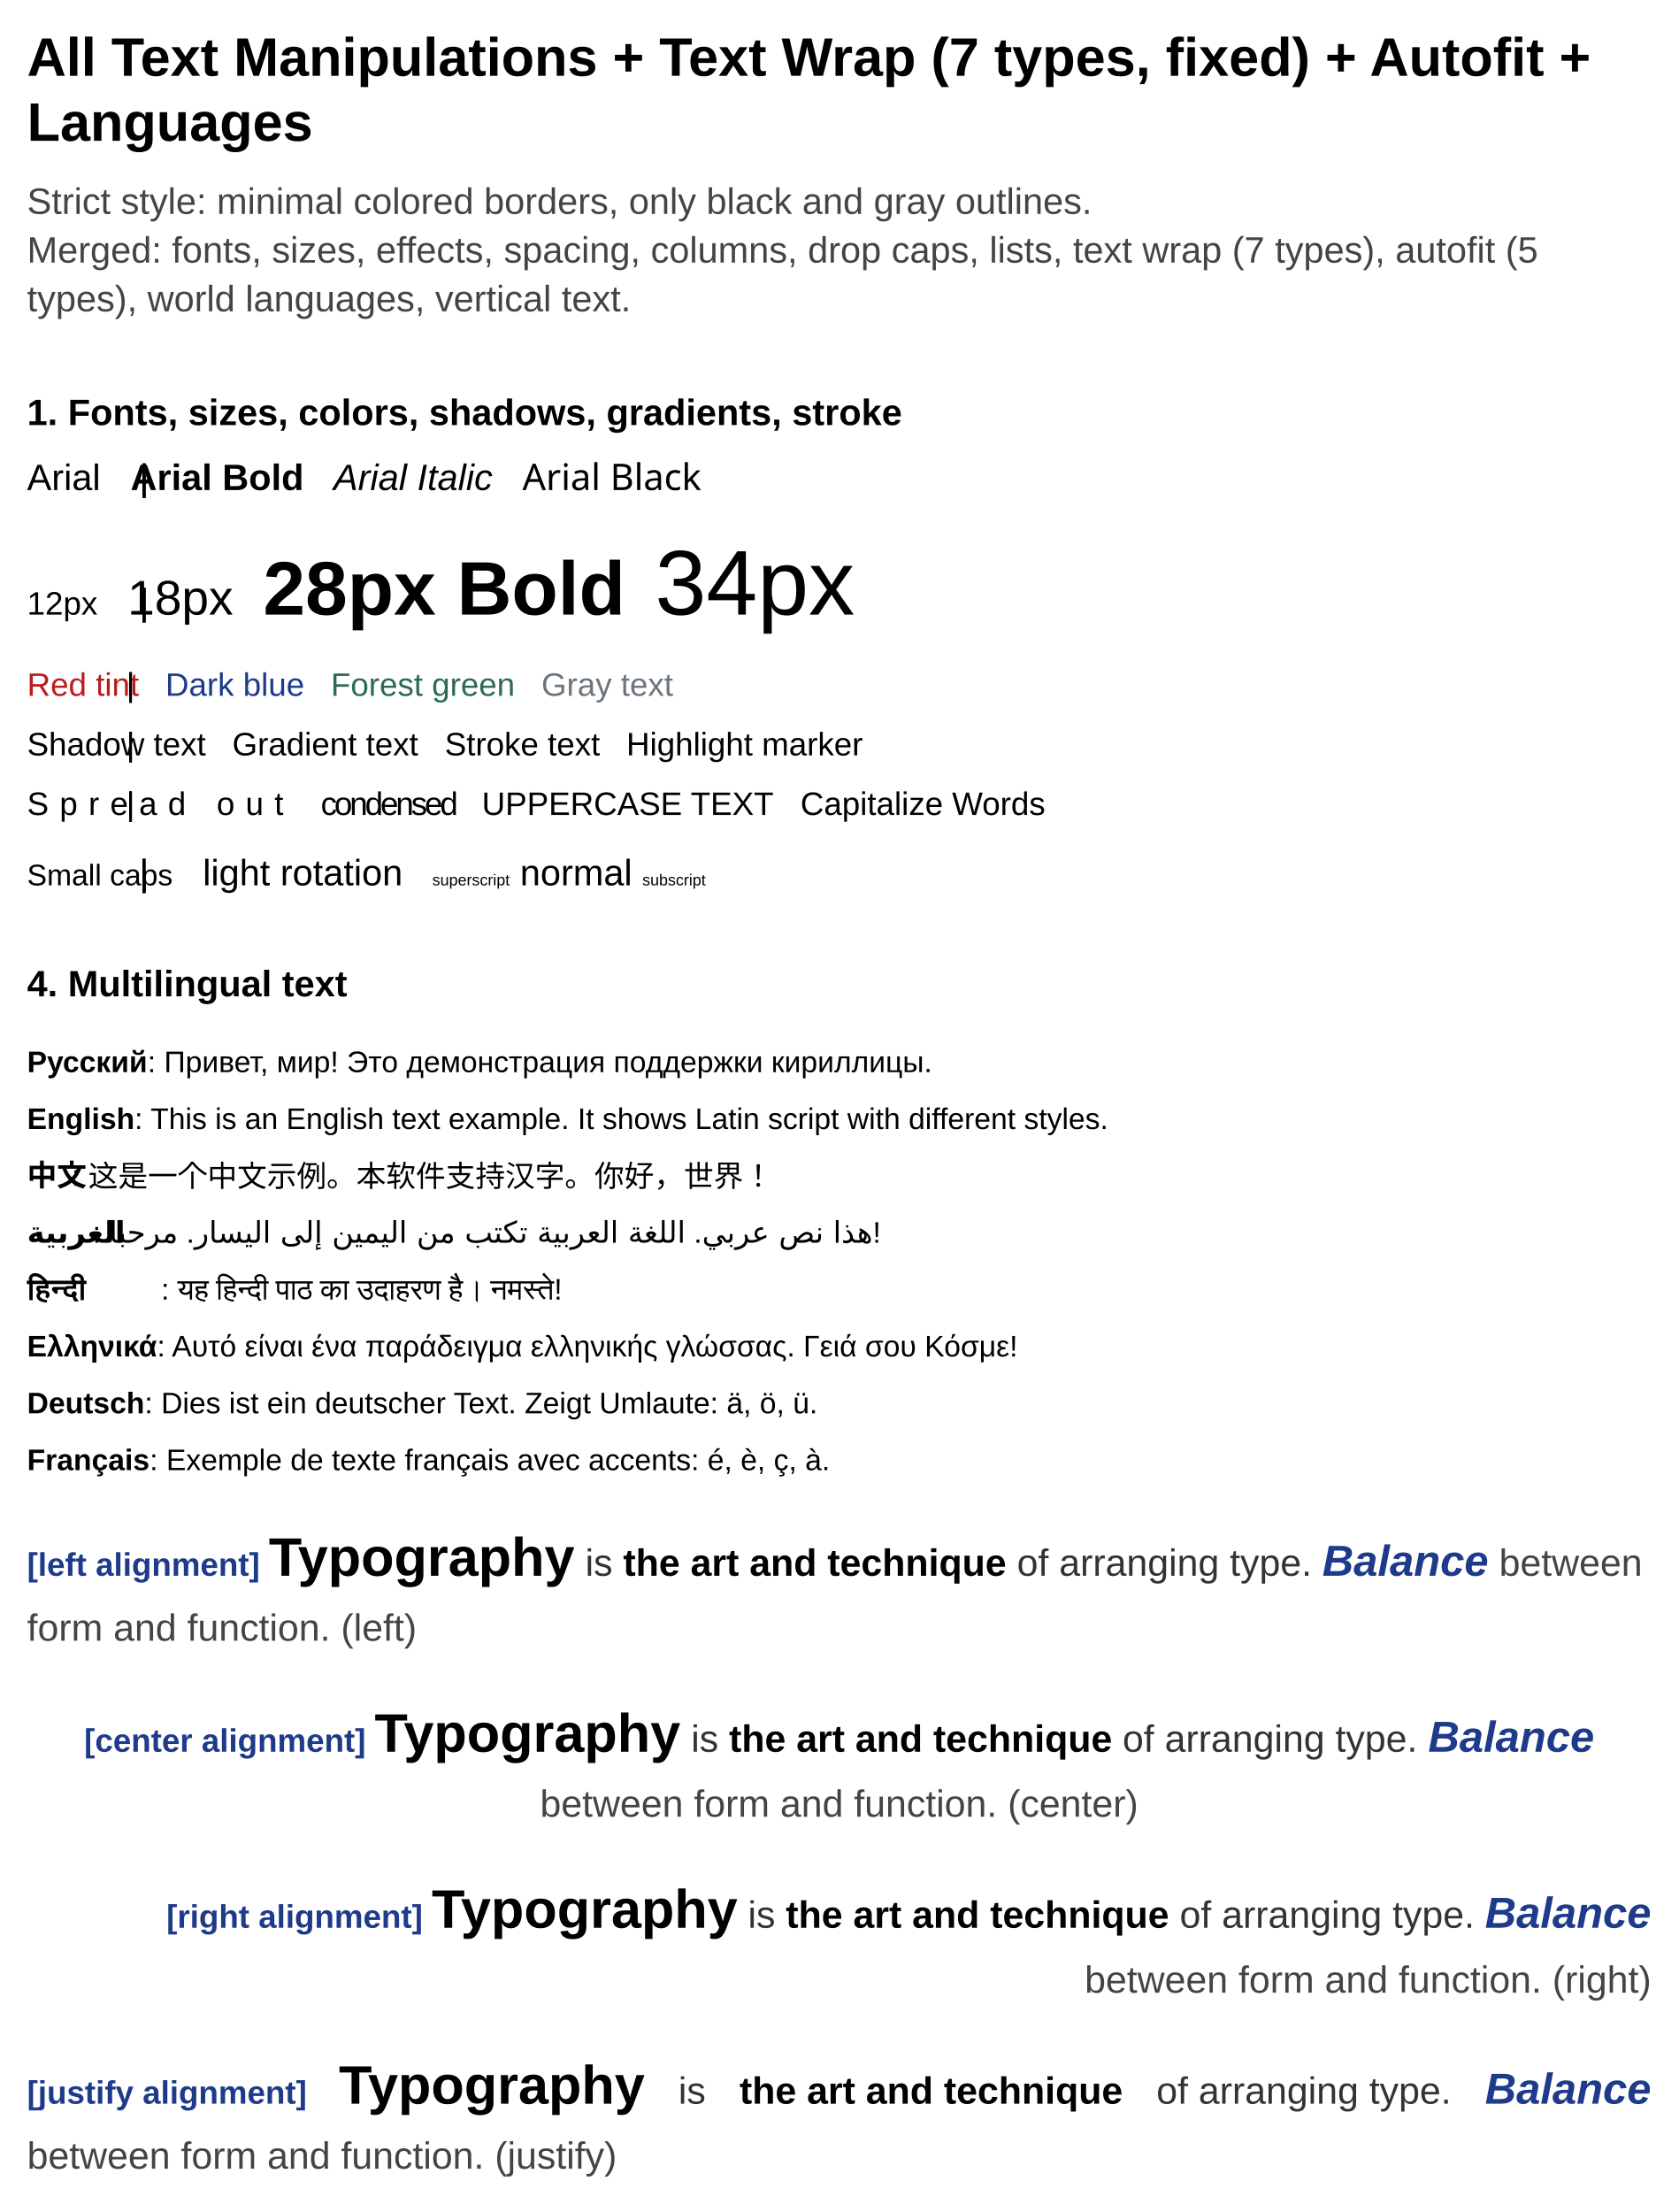
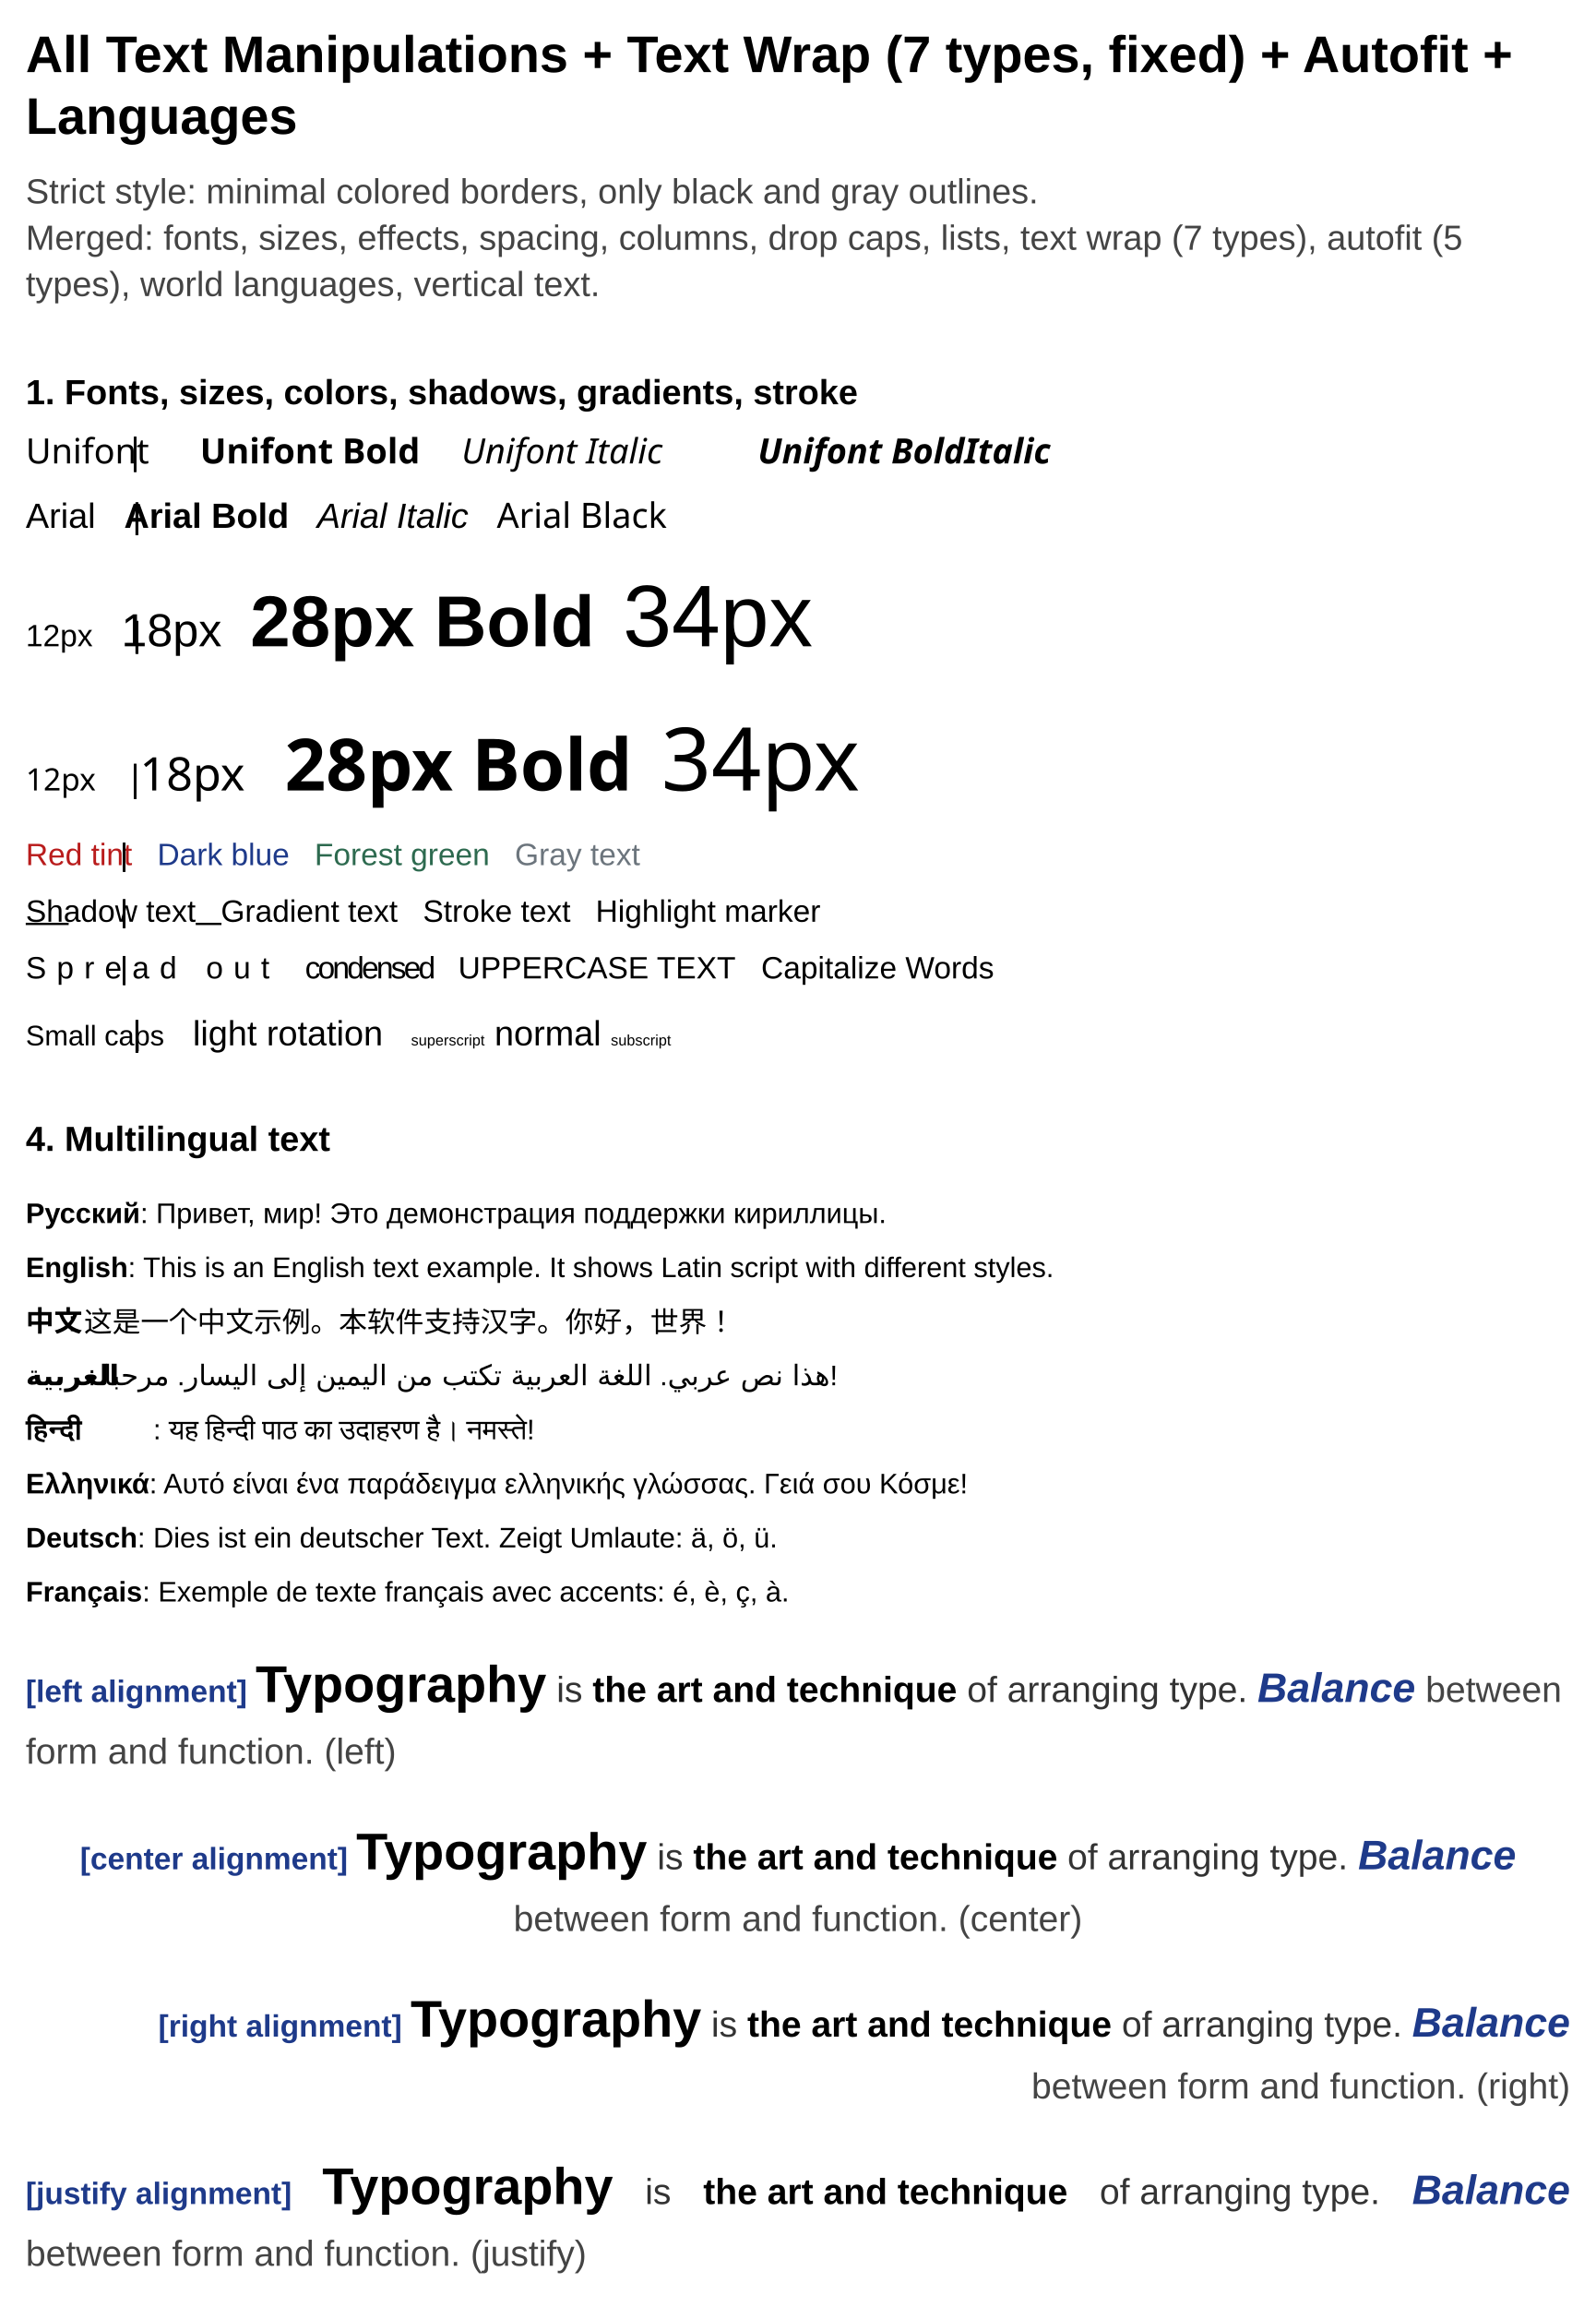
- <svg xmlns="http://www.w3.org/2000/svg" width="620" height="817" viewBox="-10 -10 620 817">
+ <svg xmlns="http://www.w3.org/2000/svg" width="620" height="896" viewBox="-10 -10 620 896">
  <text x="0" y="18" id="title-0" font-family="Arial" font-size="20" fill="#000000" font-weight="700" xml:space="preserve">
    <tspan x="0 9 18.1 27.1 36.2 45.2 54.2 63.3 72.3 81.3 90.4 99.4 108.5 117.5 126.5 135.6 144.6 153.7 162.7 171.7 180.8 189.8 198.8 207.9 216.9 226 235 244 253.1 262.1 271.1 280.2 289.2 298.3 307.3 316.3 325.4 334.4 343.5 352.5 361.5 370.6 379.6 388.6 397.7 406.7 415.8 424.8 433.8 442.9 451.9 461 470 479 488.1 497.1 506.1 515.2 524.2 533.3 542.3 551.3 560.4">All Text Manipulations + Text Wrap (7 types, fixed) + Autofit +</tspan>
    <tspan> </tspan>
  </text>
  <text x="0" y="42" id="title-0" font-family="Arial" font-size="20" fill="#000000" font-weight="700" xml:space="preserve">
    <tspan x="0 11.7 23.5 35.2 46.9 58.7 70.4 82.1 93.8">Languages</tspan>
  </text>
  <text x="0" y="69" id="subtitle-1-0" font-family="Arial" font-size="13.56" fill="#444444" font-weight="400" xml:space="preserve">
    <tspan x="0 5.8 11.6 17.3 23.1 28.9 34.7 40.5 46.2 52 57.8 63.6 69.4 75.1 80.9 86.7 92.5 98.3 104 109.8 115.6 121.4 127.1 132.9 138.7 144.5 150.3 156 161.8 167.6 173.4 179.2 184.9 190.7 196.5 202.3 208.1 213.8 219.6 225.4 231.2 237 242.7 248.5 254.3 260.1 265.9 271.6 277.4 283.2 289 294.8 300.5 306.3 312.1 317.9 323.6 329.4 335.2 341 346.8 352.5 358.3 364.1 369.9 375.7 381.4 387.2">Strict style: minimal colored borders, only black and gray outlines.</tspan>
  </text>
  <text x="0" y="87" id="subtitle-2-0" font-family="Arial" font-size="13.56" fill="#444444" font-weight="400" xml:space="preserve">
    <tspan x="0 5.6 11.3 16.9 22.5 28.2 33.8 39.4 45.1 50.7 56.3 62 67.6 73.2 78.9 84.5 90.1 95.8 101.4 107 112.7 118.3 123.9 129.6 135.2 140.8 146.4 152.1 157.7 163.3 169 174.6 180.2 185.9 191.5 197.1 202.8 208.4 214 219.7 225.3 230.9 236.6 242.2 247.8 253.5 259.1 264.7 270.4 276 281.6 287.3 292.9 298.5 304.2 309.8 315.4 321.1 326.7 332.3 338 343.6 349.2 354.9 360.5 366.1 371.8 377.4 383 388.7 394.3 399.9 405.5 411.2 416.8 422.4 428.1 433.7 439.3 445 450.6 456.2 461.9 467.5 473.1 478.8 484.4 490 495.7 501.3 506.9 512.6 518.2 523.8 529.5 535.1 540.7 546.4">Merged: fonts, sizes, effects, spacing, columns, drop caps, lists, text wrap (7 types), autofit (5</tspan>
    <tspan> </tspan>
  </text>
  <text x="0" y="105" id="subtitle-2-0" font-family="Arial" font-size="13.56" fill="#444444" font-weight="400" xml:space="preserve">
    <tspan x="0 5.7 11.4 17.1 22.9 28.6 34.3 40 45.7 51.4 57.1 62.9 68.6 74.3 80 85.7 91.4 97.1 102.9 108.6 114.3 120 125.7 131.4 137.1 142.9 148.6 154.3 160 165.7 171.4 177.1 182.9 188.6 194.3 200 205.7 211.4 217.1">types), world languages, vertical text.</tspan>
  </text>
  <text x="0" y="147" id="section-1-header-0" font-family="Arial" font-size="13.56" fill="#000000" font-weight="700" xml:space="preserve">
    <tspan x="0 6.3 12.7 19 25.3 31.7 38 44.3 50.7 57 63.3 69.7 76 82.3 88.7 95 101.3 107.6 114 120.3 126.6 133 139.3 145.6 152 158.3 164.6 171 177.3 183.6 190 196.3 202.6 209 215.3 221.6 228 234.3 240.6 247 253.3 259.6 266 272.3 278.6 284.9 291.3 297.6 303.9 310.3 316.6">1. Fonts, sizes, colors, shadows, gradients, stroke</tspan>
  </text>
-   <text x="0" y="171" id="font-families-0" font-family="Arial" font-size="13.56" fill="#000000" font-weight="400" xml:space="preserve">
+   <text x="0" y="170" id="font-families-unifont-0" font-family="Unifont" font-size="13.56" fill="#000000" font-weight="400" xml:space="preserve">
+     <tspan x="0 6.8 13.5 20.3 27.1 33.9 40.6">Unifont</tspan>
+   </text>
+   <text x="0" y="170" id="font-families-unifont-1" font-family="Unifont" font-size="13.56" fill="#000000" font-weight="400" xml:space="preserve">
+     <tspan> </tspan>
+     <tspan>|</tspan>
+   </text>
+   <text x="0" y="170" id="font-families-unifont-2" font-family="Unifont" font-size="13.56" fill="#000000" font-weight="700" xml:space="preserve">
+     <tspan> </tspan>
+     <tspan x="67.7 74.5 81.2 88 94.8 101.6 108.3 115.1 121.9 128.7 135.4 142.2">Unifont Bold</tspan>
+   </text>
+   <text x="0" y="170" id="font-families-unifont-3" font-family="Unifont" font-size="13.56" fill="#000000" font-weight="400" xml:space="preserve">
+     <tspan> </tspan>
+     <tspan>|</tspan>
+   </text>
+   <text x="0" y="170" id="font-families-unifont-4" font-family="Unifont" font-size="13.56" fill="#000000" font-weight="400" font-style="italic" xml:space="preserve">
+     <tspan> </tspan>
+     <tspan x="169.3 176 182.8 189.6 196.4 203.1 209.9 216.7 223.4 230.2 237 243.8 250.5 257.3">Unifont Italic</tspan>
+   </text>
+   <text x="0" y="170" id="font-families-unifont-5" font-family="Unifont" font-size="13.56" fill="#000000" font-weight="400" xml:space="preserve">
+     <tspan> </tspan>
+     <tspan>|</tspan>
+   </text>
+   <text x="0" y="170" id="font-families-unifont-6" font-family="Unifont" font-size="13.56" fill="#000000" font-weight="700" font-style="italic" xml:space="preserve">
+     <tspan> </tspan>
+     <tspan x="284.4 291.1 297.9 304.7 311.5 318.2 325 331.8 338.6 345.3 352.1 358.9 365.6 372.4 379.2 386 392.7 399.5">Unifont BoldItalic</tspan>
+   </text>
+   <text x="0" y="195" id="font-families-0" font-family="Arial" font-size="13.56" fill="#000000" font-weight="400" xml:space="preserve">
    <tspan x="0 5.4 10.8 16.3 21.7">Arial</tspan>
  </text>
-   <text x="0" y="171" id="font-families-1" font-family="Arial" font-size="13.56" fill="#000000" font-weight="400" xml:space="preserve">
-     <tspan> </tspan>
-     <tspan>|</tspan>
-   </text>
-   <text x="0" y="171" id="font-families-2" font-family="Arial" font-size="13.56" fill="#000000" font-weight="700" xml:space="preserve">
+   <text x="0" y="195" id="font-families-1" font-family="Arial" font-size="13.56" fill="#000000" font-weight="400" xml:space="preserve">
+     <tspan> </tspan>
+     <tspan>|</tspan>
+   </text>
+   <text x="0" y="195" id="font-families-2" font-family="Arial" font-size="13.56" fill="#000000" font-weight="700" xml:space="preserve">
    <tspan> </tspan>
    <tspan x="38.2 44.6 51 57.4 63.8 70.2 76.5 82.9 89.3 95.7">Arial Bold</tspan>
  </text>
-   <text x="0" y="171" id="font-families-3" font-family="Arial" font-size="13.56" fill="#000000" font-weight="400" xml:space="preserve">
-     <tspan> </tspan>
-     <tspan>|</tspan>
-   </text>
-   <text x="0" y="171" id="font-families-4" font-family="Arial" font-size="13.56" fill="#000000" font-weight="400" font-style="italic" xml:space="preserve">
+   <text x="0" y="195" id="font-families-3" font-family="Arial" font-size="13.56" fill="#000000" font-weight="400" xml:space="preserve">
+     <tspan> </tspan>
+     <tspan>|</tspan>
+   </text>
+   <text x="0" y="195" id="font-families-4" font-family="Arial" font-size="13.56" fill="#000000" font-weight="400" font-style="italic" xml:space="preserve">
    <tspan> </tspan>
    <tspan x="113.2 118.1 123 127.9 132.8 137.7 142.6 147.4 152.3 157.2 162.1 167">Arial Italic</tspan>
  </text>
-   <text x="0" y="171" id="font-families-5" font-family="Arial" font-size="13.56" fill="#000000" font-weight="400" xml:space="preserve">
-     <tspan> </tspan>
-     <tspan>|</tspan>
-   </text>
-   <text x="0" y="171" id="font-families-6" font-family="Arial Black" font-size="13.56" fill="#000000" font-weight="400" xml:space="preserve">
+   <text x="0" y="195" id="font-families-5" font-family="Arial" font-size="13.56" fill="#000000" font-weight="400" xml:space="preserve">
+     <tspan> </tspan>
+     <tspan>|</tspan>
+   </text>
+   <text x="0" y="195" id="font-families-6" font-family="Arial Black" font-size="13.56" fill="#000000" font-weight="400" xml:space="preserve">
    <tspan> </tspan>
    <tspan x="183 190.3 197.7 205.1 212.4 219.8 227.2 234.5 241.9 249.3 256.7">Arial Black</tspan>
  </text>
-   <text x="0" y="217" id="font-sizes-0" font-family="Arial" font-size="12" fill="#000" font-weight="400" xml:space="preserve">
+   <text x="0" y="241" id="font-sizes-0" font-family="Arial" font-size="12" fill="#000" font-weight="400" xml:space="preserve">
    <tspan x="0 6.5 13 19.5">12px</tspan>
  </text>
-   <text x="0" y="217" id="font-sizes-1" font-family="Arial" font-size="13.56" fill="#000" font-weight="400" xml:space="preserve">
-     <tspan> </tspan>
-     <tspan>|</tspan>
-   </text>
-   <text x="0" y="217" id="font-sizes-2" font-family="Arial" font-size="18" fill="#000" font-weight="400" xml:space="preserve">
+   <text x="0" y="241" id="font-sizes-1" font-family="Arial" font-size="13.56" fill="#000" font-weight="400" xml:space="preserve">
+     <tspan> </tspan>
+     <tspan>|</tspan>
+   </text>
+   <text x="0" y="241" id="font-sizes-2" font-family="Arial" font-size="18" fill="#000" font-weight="400" xml:space="preserve">
    <tspan> </tspan>
    <tspan x="37.1 46.8 56.6 66.4">18px</tspan>
  </text>
-   <text x="0" y="217" id="font-sizes-3" font-family="Arial" font-size="13.56" fill="#000" font-weight="400" xml:space="preserve">
-     <tspan> </tspan>
-     <tspan>|</tspan>
-   </text>
-   <text x="0" y="217" id="font-sizes-4" font-family="Arial" font-size="28" fill="#000" font-weight="700" xml:space="preserve">
+   <text x="0" y="241" id="font-sizes-3" font-family="Arial" font-size="13.56" fill="#000" font-weight="400" xml:space="preserve">
+     <tspan> </tspan>
+     <tspan>|</tspan>
+   </text>
+   <text x="0" y="241" id="font-sizes-4" font-family="Arial" font-size="28" fill="#000" font-weight="700" xml:space="preserve">
    <tspan> </tspan>
    <tspan x="87.2 102 116.9 131.8 146.6 161.5 176.4 191.2 206.1">28px Bold</tspan>
  </text>
-   <text x="0" y="217" id="font-sizes-5" font-family="Arial" font-size="13.56" fill="#000" font-weight="400" xml:space="preserve">
-     <tspan> </tspan>
-     <tspan>|</tspan>
-   </text>
-   <text x="0" y="217" id="font-sizes-6" font-family="Arial" font-size="34" fill="#000" font-weight="400" xml:space="preserve">
+   <text x="0" y="241" id="font-sizes-5" font-family="Arial" font-size="13.56" fill="#000" font-weight="400" xml:space="preserve">
+     <tspan> </tspan>
+     <tspan>|</tspan>
+   </text>
+   <text x="0" y="241" id="font-sizes-6" font-family="Arial" font-size="34" fill="#000" font-weight="400" xml:space="preserve">
    <tspan> </tspan>
    <tspan x="232 250.5 268.9 287.3">34px</tspan>
  </text>
-   <text x="0" y="247" id="colors-0" font-family="Arial" font-size="12" fill="#b91c1c" font-weight="400" xml:space="preserve">
+   <text x="0" y="297" id="font-sizes-unifont-0" font-family="Unifont" font-size="12" fill="#000" font-weight="400" xml:space="preserve">
+     <tspan x="0 6 12 18">12px</tspan>
+   </text>
+   <text x="0" y="297" id="font-sizes-unifont-1" font-family="Unifont" font-size="13.56" fill="#000" font-weight="400" xml:space="preserve">
+     <tspan> </tspan>
+     <tspan>|</tspan>
+   </text>
+   <text x="0" y="297" id="font-sizes-unifont-2" font-family="Unifont" font-size="18" fill="#000" font-weight="400" xml:space="preserve">
+     <tspan> </tspan>
+     <tspan x="44.3 53.3 62.3 71.3">18px</tspan>
+   </text>
+   <text x="0" y="297" id="font-sizes-unifont-3" font-family="Unifont" font-size="13.56" fill="#000" font-weight="400" xml:space="preserve">
+     <tspan> </tspan>
+     <tspan>|</tspan>
+   </text>
+   <text x="0" y="297" id="font-sizes-unifont-4" font-family="Unifont" font-size="28" fill="#000" font-weight="700" xml:space="preserve">
+     <tspan> </tspan>
+     <tspan x="100.6 114.6 128.6 142.6 156.6 170.6 184.6 198.6 212.6">28px Bold</tspan>
+   </text>
+   <text x="0" y="297" id="font-sizes-unifont-5" font-family="Unifont" font-size="13.56" fill="#000" font-weight="400" xml:space="preserve">
+     <tspan> </tspan>
+     <tspan>|</tspan>
+   </text>
+   <text x="0" y="297" id="font-sizes-unifont-6" font-family="Unifont" font-size="34" fill="#000" font-weight="400" xml:space="preserve">
+     <tspan> </tspan>
+     <tspan x="246.9 263.9 280.9 297.9">34px</tspan>
+   </text>
+   <text x="0" y="326" id="colors-0" font-family="Arial" font-size="12" fill="#b91c1c" font-weight="400" xml:space="preserve">
    <tspan x="0 5.2 10.3 15.5 20.7 25.8 31 36.2">Red tint</tspan>
  </text>
-   <text x="0" y="247" id="colors-1" font-family="Arial" font-size="12" fill="#000000" font-weight="400" xml:space="preserve">
-     <tspan> </tspan>
-     <tspan>|</tspan>
-   </text>
-   <text x="0" y="247" id="colors-2" font-family="Arial" font-size="12" fill="#1e3a8a" font-weight="400" xml:space="preserve">
+   <text x="0" y="326" id="colors-1" font-family="Arial" font-size="12" fill="#000000" font-weight="400" xml:space="preserve">
+     <tspan> </tspan>
+     <tspan>|</tspan>
+   </text>
+   <text x="0" y="326" id="colors-2" font-family="Arial" font-size="12" fill="#1e3a8a" font-weight="400" xml:space="preserve">
    <tspan> </tspan>
    <tspan x="51.1 56.8 62.5 68.2 73.9 79.6 85.4 91.1 96.8">Dark blue</tspan>
  </text>
-   <text x="0" y="247" id="colors-3" font-family="Arial" font-size="12" fill="#000000" font-weight="400" xml:space="preserve">
-     <tspan> </tspan>
-     <tspan>|</tspan>
-   </text>
-   <text x="0" y="247" id="colors-4" font-family="Arial" font-size="12" fill="#2d6a4f" font-weight="400" xml:space="preserve">
+   <text x="0" y="326" id="colors-3" font-family="Arial" font-size="12" fill="#000000" font-weight="400" xml:space="preserve">
+     <tspan> </tspan>
+     <tspan>|</tspan>
+   </text>
+   <text x="0" y="326" id="colors-4" font-family="Arial" font-size="12" fill="#2d6a4f" font-weight="400" xml:space="preserve">
    <tspan> </tspan>
    <tspan x="112.2 117.9 123.6 129.2 134.9 140.6 146.2 151.9 157.6 163.3 168.9 174.6">Forest green</tspan>
  </text>
-   <text x="0" y="247" id="colors-5" font-family="Arial" font-size="12" fill="#000000" font-weight="400" xml:space="preserve">
-     <tspan> </tspan>
-     <tspan>|</tspan>
-   </text>
-   <text x="0" y="247" id="colors-6" font-family="Arial" font-size="12" fill="#6c757d" font-weight="400" xml:space="preserve">
+   <text x="0" y="326" id="colors-5" font-family="Arial" font-size="12" fill="#000000" font-weight="400" xml:space="preserve">
+     <tspan> </tspan>
+     <tspan>|</tspan>
+   </text>
+   <text x="0" y="326" id="colors-6" font-family="Arial" font-size="12" fill="#6c757d" font-weight="400" xml:space="preserve">
    <tspan> </tspan>
    <tspan x="190 195.4 200.8 206.2 211.7 217.1 222.5 227.9 233.3">Gray text</tspan>
  </text>
-   <text x="0" y="269" id="effects-0" font-family="Arial" font-size="12" fill="#000" font-weight="400" xml:space="preserve">
+   <text x="0" y="348" id="effects-0" font-family="Arial" font-size="12" fill="#000" font-weight="400" text-decoration="underline" xml:space="preserve">
    <tspan x="0 6 12 18 24 30 36 42 48 54 60">Shadow text</tspan>
  </text>
-   <text x="0" y="269" id="effects-1" font-family="Arial" font-size="12" fill="#000" font-weight="400" xml:space="preserve">
-     <tspan> </tspan>
-     <tspan>|</tspan>
-   </text>
-   <text x="0" y="269" id="effects-2" font-family="Arial" font-size="12" fill="#000" font-weight="400" xml:space="preserve">
+   <text x="0" y="348" id="effects-1" font-family="Arial" font-size="12" fill="#000" font-weight="400" xml:space="preserve">
+     <tspan> </tspan>
+     <tspan>|</tspan>
+   </text>
+   <text x="0" y="348" id="effects-2" font-family="Arial" font-size="12" fill="#000" font-weight="400" xml:space="preserve">
    <tspan> </tspan>
    <tspan x="75.8 81.1 86.4 91.7 96.9 102.2 107.5 112.8 118.1 123.4 128.6 133.9 139.2">Gradient text</tspan>
  </text>
-   <text x="0" y="269" id="effects-3" font-family="Arial" font-size="12" fill="#000" font-weight="400" xml:space="preserve">
-     <tspan> </tspan>
-     <tspan>|</tspan>
-   </text>
-   <text x="0" y="269" id="effects-4" font-family="Arial" font-size="12" fill="#000" font-weight="400" xml:space="preserve">
+   <text x="0" y="348" id="effects-3" font-family="Arial" font-size="12" fill="#000" font-weight="400" xml:space="preserve">
+     <tspan> </tspan>
+     <tspan>|</tspan>
+   </text>
+   <text x="0" y="348" id="effects-4" font-family="Arial" font-size="12" fill="#000" font-weight="400" text-decoration="line-through" xml:space="preserve">
    <tspan> </tspan>
    <tspan x="154.3 159.5 164.7 169.9 175.1 180.3 185.5 190.8 196 201.2 206.4">Stroke text</tspan>
  </text>
-   <text x="0" y="269" id="effects-5" font-family="Arial" font-size="12" fill="#000" font-weight="400" xml:space="preserve">
-     <tspan> </tspan>
-     <tspan>|</tspan>
-   </text>
-   <text x="0" y="269" id="effects-6" font-family="Arial" font-size="12" fill="#000" font-weight="400" xml:space="preserve">
+   <text x="0" y="348" id="effects-5" font-family="Arial" font-size="12" fill="#000" font-weight="400" xml:space="preserve">
+     <tspan> </tspan>
+     <tspan>|</tspan>
+   </text>
+   <text x="0" y="348" id="effects-6" font-family="Arial" font-size="12" fill="#000" font-weight="400" xml:space="preserve">
    <tspan> </tspan>
    <tspan x="221.4 226.8 232.3 237.7 243.2 248.7 254.1 259.6 265 270.5 276 281.4 286.9 292.3 297.8 303.3">Highlight marker</tspan>
  </text>
-   <text x="0" y="291" id="letter-spacing-0" font-family="Arial" font-size="12" fill="#000" font-weight="400" letter-spacing="4" xml:space="preserve">
+   <text x="0" y="370" id="letter-spacing-0" font-family="Arial" font-size="12" fill="#000" font-weight="400" letter-spacing="4" xml:space="preserve">
    <tspan x="0 9.9 19.7 29.6 39.5 49.4 59.2 69.1 79 88.8">Spread out</tspan>
  </text>
-   <text x="0" y="291" id="letter-spacing-1" font-family="Arial" font-size="12" fill="#000" font-weight="400" xml:space="preserve">
-     <tspan> </tspan>
-     <tspan>|</tspan>
-   </text>
-   <text x="0" y="291" id="letter-spacing-2" font-family="Arial" font-size="12" fill="#000" font-weight="400" letter-spacing="-1" xml:space="preserve">
+   <text x="0" y="370" id="letter-spacing-1" font-family="Arial" font-size="12" fill="#000" font-weight="400" xml:space="preserve">
+     <tspan> </tspan>
+     <tspan>|</tspan>
+   </text>
+   <text x="0" y="370" id="letter-spacing-2" font-family="Arial" font-size="12" fill="#000" font-weight="400" letter-spacing="-1" xml:space="preserve">
    <tspan> </tspan>
    <tspan x="108.5 114 119.5 125 130.6 136.1 141.6 147.1 152.7">condensed</tspan>
  </text>
-   <text x="0" y="291" id="letter-spacing-3" font-family="Arial" font-size="12" fill="#000" font-weight="400" xml:space="preserve">
-     <tspan> </tspan>
-     <tspan>|</tspan>
-   </text>
-   <text x="0" y="291" id="letter-spacing-4" font-family="Arial" font-size="12" fill="#000" font-weight="400" xml:space="preserve">
+   <text x="0" y="370" id="letter-spacing-3" font-family="Arial" font-size="12" fill="#000" font-weight="400" xml:space="preserve">
+     <tspan> </tspan>
+     <tspan>|</tspan>
+   </text>
+   <text x="0" y="370" id="letter-spacing-4" font-family="Arial" font-size="12" fill="#000" font-weight="400" xml:space="preserve">
    <tspan> </tspan>
    <tspan x="168 175.7 183.4 191.1 198.8 206.5 214.2 222 229.7 237.4 245.1 252.8 260.5 268.3">UPPERCASE TEXT</tspan>
  </text>
-   <text x="0" y="291" id="letter-spacing-5" font-family="Arial" font-size="12" fill="#000" font-weight="400" xml:space="preserve">
-     <tspan> </tspan>
-     <tspan>|</tspan>
-   </text>
-   <text x="0" y="291" id="letter-spacing-6" font-family="Arial" font-size="12" fill="#000" font-weight="400" xml:space="preserve">
+   <text x="0" y="370" id="letter-spacing-5" font-family="Arial" font-size="12" fill="#000" font-weight="400" xml:space="preserve">
+     <tspan> </tspan>
+     <tspan>|</tspan>
+   </text>
+   <text x="0" y="370" id="letter-spacing-6" font-family="Arial" font-size="12" fill="#000" font-weight="400" xml:space="preserve">
    <tspan> </tspan>
    <tspan x="285.7 291.4 297 302.7 308.3 314 319.7 325.3 331 336.6 342.3 347.9 353.6 359.2 364.9 370.5">Capitalize Words</tspan>
  </text>
-   <text x="0" y="317" id="scripts-0" font-family="Arial" font-size="11" fill="#000" font-weight="400" xml:space="preserve">
+   <text x="0" y="396" id="scripts-0" font-family="Arial" font-size="11" fill="#000" font-weight="400" xml:space="preserve">
    <tspan x="0 5.4 10.8 16.1 21.5 26.9 32.3 37.7 43 48.4">Small caps</tspan>
  </text>
-   <text x="0" y="317" id="scripts-1" font-family="Arial" font-size="13.56" fill="#000" font-weight="400" xml:space="preserve">
-     <tspan> </tspan>
-     <tspan>|</tspan>
-   </text>
-   <text x="0" y="317" id="scripts-2" font-family="Arial" font-size="13.56" fill="#000" font-weight="400" xml:space="preserve">
+   <text x="0" y="396" id="scripts-1" font-family="Arial" font-size="13.56" fill="#000" font-weight="400" xml:space="preserve">
+     <tspan> </tspan>
+     <tspan>|</tspan>
+   </text>
+   <text x="0" y="396" id="scripts-2" font-family="Arial" font-size="13.56" fill="#000" font-weight="400" xml:space="preserve">
    <tspan> </tspan>
    <tspan x="64.9 70.1 75.4 80.7 86 91.2 96.5 101.8 107 112.3 117.6 122.8 128.1 133.4">light rotation</tspan>
  </text>
-   <text x="0" y="317" id="scripts-3" font-family="Arial" font-size="13.56" fill="#000" font-weight="400" xml:space="preserve">
-     <tspan> </tspan>
-     <tspan>|</tspan>
-   </text>
-   <text x="0" y="317" id="scripts-4" font-family="Arial" font-size="5.85" fill="#000" font-weight="400" xml:space="preserve">
+   <text x="0" y="396" id="scripts-3" font-family="Arial" font-size="13.56" fill="#000" font-weight="400" xml:space="preserve">
+     <tspan> </tspan>
+     <tspan>|</tspan>
+   </text>
+   <text x="0" y="396" id="scripts-4" font-family="Arial" font-size="5.85" fill="#000" font-weight="400" xml:space="preserve">
    <tspan> </tspan>
    <tspan x="149.7 152.3 154.9 157.5 160.1 162.7 165.3 167.9 170.5 173.1 175.7">superscript</tspan>
  </text>
-   <text x="0" y="317" id="scripts-6" font-family="Arial" font-size="13.56" fill="#000" font-weight="400" xml:space="preserve">
+   <text x="0" y="396" id="scripts-6" font-family="Arial" font-size="13.56" fill="#000" font-weight="400" xml:space="preserve">
    <tspan> </tspan>
    <tspan x="182.1 189 195.9 202.8 209.7 216.6">normal</tspan>
  </text>
-   <text x="0" y="317" id="scripts-8" font-family="Arial" font-size="5.85" fill="#000" font-weight="400" xml:space="preserve">
+   <text x="0" y="396" id="scripts-8" font-family="Arial" font-size="5.85" fill="#000" font-weight="400" xml:space="preserve">
    <tspan> </tspan>
    <tspan x="227.3 229.8 232.4 235 237.6 240.2 242.8 245.4 248">subscript</tspan>
  </text>
-   <text x="0" y="358" id="languages-section-0" font-family="Arial" font-size="13.56" fill="#000000" font-weight="700" xml:space="preserve">
+   <text x="0" y="437" id="languages-section-0" font-family="Arial" font-size="13.56" fill="#000000" font-weight="700" xml:space="preserve">
    <tspan x="0 5.9 11.8 17.7 23.6 29.5 35.4 41.4 47.3 53.2 59.1 65 70.9 76.8 82.7 88.6 94.5 100.4 106.3 112.3">4. Multilingual text</tspan>
  </text>
-   <text x="0" y="386" id="russian-0" font-family="Arial" font-size="11" fill="#000" font-weight="700" xml:space="preserve">
+   <text x="0" y="465" id="russian-0" font-family="Arial" font-size="11" fill="#000" font-weight="700" xml:space="preserve">
    <tspan x="0 6.4 12.7 19.1 25.4 31.8 38.1">Русский</tspan>
  </text>
-   <text x="0" y="386" id="russian-1" font-family="Arial" font-size="11" fill="#000" font-weight="400" xml:space="preserve">
+   <text x="0" y="465" id="russian-1" font-family="Arial" font-size="11" fill="#000" font-weight="400" xml:space="preserve">
    <tspan x="44.5 50 55.6 61.2 66.8 72.3 77.9 83.5 89.1 94.6 100.2 105.8 111.4 116.9 122.5 128.1 133.7 139.2 144.8 150.4 156 161.5 167.1 172.7 178.3 183.8 189.4 195 200.6 206.1 211.7 217.3 222.9 228.4 234 239.6 245.2 250.7 256.3 261.9 267.5 273 278.6 284.2 289.8 295.3 300.9 306.5 312.1 317.6 323.2 328.8">: Привет, мир! Это демонстрация поддержки кириллицы.</tspan>
  </text>
-   <text x="0" y="407" id="english-0" font-family="Arial" font-size="11" fill="#000" font-weight="700" xml:space="preserve">
+   <text x="0" y="486" id="english-0" font-family="Arial" font-size="11" fill="#000" font-weight="700" xml:space="preserve">
    <tspan x="0 5.7 11.3 17 22.7 28.4 34">English</tspan>
  </text>
-   <text x="0" y="407" id="english-1" font-family="Arial" font-size="11" fill="#000" font-weight="400" xml:space="preserve">
+   <text x="0" y="486" id="english-1" font-family="Arial" font-size="11" fill="#000" font-weight="400" xml:space="preserve">
    <tspan x="39.7 44.3 48.8 53.4 57.9 62.5 67.1 71.6 76.2 80.7 85.3 89.8 94.4 99 103.5 108.1 112.6 117.2 121.7 126.3 130.8 135.4 140 144.5 149.1 153.6 158.2 162.7 167.3 171.8 176.4 181 185.5 190.1 194.6 199.2 203.7 208.3 212.9 217.4 222 226.5 231.1 235.6 240.2 244.7 249.3 253.9 258.4 263 267.5 272.1 276.6 281.2 285.8 290.3 294.9 299.4 304 308.5 313.1 317.6 322.2 326.8 331.3 335.9 340.4 345 349.5 354.1 358.7 363.2 367.8 372.3 376.9 381.4 386 390.5 395.1">: This is an English text example. It shows Latin script with different styles.</tspan>
  </text>
-   <text x="0" y="428" id="chinese-0" font-family="Arial" font-size="11" fill="#000" font-weight="700" xml:space="preserve">
+   <text x="0" y="507" id="chinese-0" font-family="Arial" font-size="11" fill="#000" font-weight="700" xml:space="preserve">
    <tspan x="0 8.3">中文</tspan>
  </text>
-   <text x="0" y="428" id="chinese-1" font-family="Arial" font-size="11" fill="#000" font-weight="400" xml:space="preserve">
+   <text x="0" y="507" id="chinese-1" font-family="Arial" font-size="11" fill="#000" font-weight="400" xml:space="preserve">
    <tspan x="16.5 24.3 32.2 40 47.8 55.7 63.5 71.3 79.2 87 94.8 102.7 110.5 118.4 126.2 134 141.9 149.7 157.5 165.4 173.2 181 188.9 196.7 204.5">: 这是一个中文示例。本软件支持汉字。你好，世界！</tspan>
  </text>
-   <text x="0" y="449" id="arabic-0" font-family="Arial" font-size="11" fill="#000" font-weight="700" xml:space="preserve">
+   <text x="0" y="528" id="arabic-0" font-family="Arial" font-size="11" fill="#000" font-weight="700" xml:space="preserve">
    <tspan x="0 3.5 6.9 10.4 13.8 17.3 20.8">العربية</tspan>
  </text>
-   <text x="0" y="449" id="arabic-1" font-family="Arial" font-size="11" fill="#000" font-weight="400" xml:space="preserve">
+   <text x="0" y="528" id="arabic-1" font-family="Arial" font-size="11" fill="#000" font-weight="400" xml:space="preserve">
    <tspan x="24.2 28 31.7 35.4 39.2 42.9 46.6 50.4 54.1 57.8 61.5 65.3 69 72.7 76.5 80.2 83.9 87.7 91.4 95.1 98.9 102.6 106.3 110.1 113.8 117.5 121.3 125 128.7 132.5 136.2 139.9 143.7 147.4 151.1 154.9 158.6 162.3 166.1 169.8 173.5 177.3 181 184.7 188.5 192.2 195.9 199.7 203.4 207.1 210.9 214.6 218.3 222.1 225.8 229.5 233.3 237 240.7 244.5 248.2 251.9">: هذا نص عربي. اللغة العربية تكتب من اليمين إلى اليسار. مرحبا!</tspan>
  </text>
-   <text x="0" y="470" id="hindi-0" font-family="Arial" font-size="11" fill="#000" font-weight="700" xml:space="preserve">
+   <text x="0" y="549" id="hindi-0" font-family="Arial" font-size="11" fill="#000" font-weight="700" xml:space="preserve">
    <tspan x="0 8.3 16.5 24.8 33 41.3">हिन्दी</tspan>
  </text>
-   <text x="0" y="470" id="hindi-1" font-family="Arial" font-size="11" fill="#000" font-weight="400" xml:space="preserve">
+   <text x="0" y="549" id="hindi-1" font-family="Arial" font-size="11" fill="#000" font-weight="400" xml:space="preserve">
    <tspan x="49.5 56.5 63.5 70.5 77.5 84.4 91.4 98.4 105.4 112.4 119.4 126.4 133.4 140.3 147.3 154.3 161.3 168.3 175.3 182.3 189.3 196.2 203.2 210.2 217.2 224.2 231.2 238.2 245.2 252.1 259.1 266.1 273.1 280.1 287.1 294.1 301.1">: यह हिन्दी पाठ का उदाहरण है। नमस्ते!</tspan>
  </text>
-   <text x="0" y="491" id="greek-0" font-family="Arial" font-size="11" fill="#000" font-weight="700" xml:space="preserve">
+   <text x="0" y="570" id="greek-0" font-family="Arial" font-size="11" fill="#000" font-weight="700" xml:space="preserve">
    <tspan x="0 6 12 18 24 30 36 42">Ελληνικά</tspan>
  </text>
-   <text x="0" y="491" id="greek-1" font-family="Arial" font-size="11" fill="#000" font-weight="400" xml:space="preserve">
+   <text x="0" y="570" id="greek-1" font-family="Arial" font-size="11" fill="#000" font-weight="400" xml:space="preserve">
    <tspan x="48 53.1 58.3 63.4 68.6 73.7 78.8 84 89.1 94.2 99.4 104.5 109.7 114.8 119.9 125.1 130.2 135.4 140.5 145.6 150.8 155.9 161.1 166.2 171.3 176.5 181.6 186.7 191.9 197 202.2 207.3 212.4 217.6 222.7 227.9 233 238.1 243.3 248.4 253.6 258.7 263.8 269 274.1 279.2 284.4 289.5 294.7 299.8 304.9 310.1 315.2 320.4 325.5 330.6 335.8 340.9 346.1 351.2 356.3 361.5">: Αυτό είναι ένα παράδειγμα ελληνικής γλώσσας. Γειά σου Κόσμε!</tspan>
  </text>
-   <text x="0" y="512" id="german-0" font-family="Arial" font-size="11" fill="#000" font-weight="700" xml:space="preserve">
+   <text x="0" y="591" id="german-0" font-family="Arial" font-size="11" fill="#000" font-weight="700" xml:space="preserve">
    <tspan x="0 6.2 12.4 18.6 24.8 31 37.2">Deutsch</tspan>
  </text>
-   <text x="0" y="512" id="german-1" font-family="Arial" font-size="11" fill="#000" font-weight="400" xml:space="preserve">
+   <text x="0" y="591" id="german-1" font-family="Arial" font-size="11" fill="#000" font-weight="400" xml:space="preserve">
    <tspan x="43.4 48 52.6 57.2 61.8 66.4 71.1 75.7 80.3 84.9 89.5 94.1 98.7 103.3 107.9 112.5 117.1 121.7 126.4 131 135.6 140.2 144.8 149.4 154 158.6 163.2 167.8 172.4 177.1 181.7 186.3 190.9 195.5 200.1 204.7 209.3 213.9 218.5 223.1 227.7 232.4 237 241.6 246.2 250.8 255.4 260 264.6 269.2 273.8 278.4 283.1 287.7">: Dies ist ein deutscher Text. Zeigt Umlaute: ä, ö, ü.</tspan>
  </text>
-   <text x="0" y="533" id="french-0" font-family="Arial" font-size="11" fill="#000" font-weight="700" xml:space="preserve">
+   <text x="0" y="612" id="french-0" font-family="Arial" font-size="11" fill="#000" font-weight="700" xml:space="preserve">
    <tspan x="0 5.7 11.3 17 22.6 28.3 33.9 39.6">Français</tspan>
  </text>
-   <text x="0" y="533" id="french-1" font-family="Arial" font-size="11" fill="#000" font-weight="400" xml:space="preserve">
+   <text x="0" y="612" id="french-1" font-family="Arial" font-size="11" fill="#000" font-weight="400" xml:space="preserve">
    <tspan x="45.3 50 54.7 59.5 64.2 69 73.7 78.4 83.2 87.9 92.7 97.4 102.2 106.9 111.6 116.4 121.1 125.9 130.6 135.4 140.1 144.8 149.6 154.3 159.1 163.8 168.6 173.3 178 182.8 187.5 192.3 197 201.8 206.5 211.2 216 220.7 225.5 230.2 234.9 239.7 244.4 249.2 253.9 258.7 263.4 268.1 272.9 277.6 282.4 287.1 291.9">: Exemple de texte français avec accents: é, è, ç, à.</tspan>
  </text>
-   <text x="0" y="572" id="align-left-text-0" font-family="Arial" font-size="12" fill="#1e3a8a" font-weight="700" xml:space="preserve">
+   <text x="0" y="651" id="align-left-text-0" font-family="Arial" font-size="12" fill="#1e3a8a" font-weight="700" xml:space="preserve">
    <tspan x="0 5.4 10.7 16.1 21.5 26.9 32.2 37.6 43 48.4 53.7 59.1 64.5 69.9 75.2 80.6">[left alignment]</tspan>
  </text>
-   <text x="0" y="572" id="align-left-text-1" font-family="Arial" font-size="20" fill="#000" font-weight="700" xml:space="preserve">
+   <text x="0" y="651" id="align-left-text-1" font-family="Arial" font-size="20" fill="#000" font-weight="700" xml:space="preserve">
    <tspan> </tspan>
    <tspan x="89.3 100.6 111.9 123.2 134.5 145.8 157.1 168.4 179.7 191">Typography</tspan>
  </text>
-   <text x="0" y="572" id="align-left-text-2" font-family="Arial" font-size="14" fill="#333" font-weight="400" xml:space="preserve">
+   <text x="0" y="651" id="align-left-text-2" font-family="Arial" font-size="14" fill="#333" font-weight="400" xml:space="preserve">
    <tspan> </tspan>
    <tspan x="206.2 211.3">is</tspan>
  </text>
-   <text x="0" y="572" id="align-left-text-3" font-family="Arial" font-size="14" fill="#000" font-weight="700" xml:space="preserve">
+   <text x="0" y="651" id="align-left-text-3" font-family="Arial" font-size="14" fill="#000" font-weight="700" xml:space="preserve">
    <tspan> </tspan>
    <tspan x="220.2 226.9 233.7 240.4 247.2 253.9 260.7 267.4 274.1 280.9 287.6 294.4 301.1 307.8 314.6 321.3 328.1 334.8 341.6 348.3 355">the art and technique</tspan>
  </text>
-   <text x="0" y="572" id="align-left-text-4" font-family="Arial" font-size="14" fill="#333" font-weight="400" xml:space="preserve">
+   <text x="0" y="651" id="align-left-text-4" font-family="Arial" font-size="14" fill="#333" font-weight="400" xml:space="preserve">
    <tspan> </tspan>
    <tspan x="365.7 371.7 377.8 383.8 389.9 395.9 402 408 414.1 420.2 426.2 432.3 438.3 444.4 450.4 456.5 462.5 468.6">of arranging type.</tspan>
  </text>
-   <text x="0" y="572" id="align-left-text-5" font-family="Arial" font-size="16" fill="#1e3a8a" font-weight="700" font-style="italic" xml:space="preserve">
+   <text x="0" y="651" id="align-left-text-5" font-family="Arial" font-size="16" fill="#1e3a8a" font-weight="700" font-style="italic" xml:space="preserve">
    <tspan> </tspan>
    <tspan x="478.5 487.3 496.1 504.8 513.6 522.4 531.1">Balance</tspan>
  </text>
-   <text x="0" y="572" id="align-left-text-6" font-family="Arial" font-size="14" fill="#444" font-weight="400" xml:space="preserve">
+   <text x="0" y="651" id="align-left-text-6" font-family="Arial" font-size="14" fill="#444" font-weight="400" xml:space="preserve">
    <tspan> </tspan>
    <tspan x="543.8 550.4 557 563.6 570.2 576.9 583.5">between</tspan>
    <tspan> </tspan>
  </text>
-   <text x="0" y="596" id="align-left-text-6" font-family="Arial" font-size="14" fill="#444" font-weight="400" xml:space="preserve">
+   <text x="0" y="675" id="align-left-text-6" font-family="Arial" font-size="14" fill="#444" font-weight="400" xml:space="preserve">
    <tspan x="0 5.8 11.5 17.3 23 28.8 34.5 40.3 46.1 51.8 57.6 63.3 69.1 74.9 80.6 86.4 92.1 97.9 103.6 109.4 115.2 120.9 126.7 132.4 138.2">form and function. (left)</tspan>
  </text>
-   <text x="21.05" y="637" id="align-center-text-0" font-family="Arial" font-size="12" fill="#1e3a8a" font-weight="700" xml:space="preserve">
+   <text x="21.05" y="716" id="align-center-text-0" font-family="Arial" font-size="12" fill="#1e3a8a" font-weight="700" xml:space="preserve">
    <tspan x="21.1 26.8 32.6 38.4 44.2 49.9 55.7 61.5 67.3 73.1 78.8 84.6 90.4 96.2 101.9 107.7 113.5 119.3">[center alignment]</tspan>
  </text>
-   <text x="21.05" y="637" id="align-center-text-1" font-family="Arial" font-size="20" fill="#000" font-weight="700" xml:space="preserve">
+   <text x="21.05" y="716" id="align-center-text-1" font-family="Arial" font-size="20" fill="#000" font-weight="700" xml:space="preserve">
    <tspan> </tspan>
    <tspan x="128.4 139.7 151 162.3 173.6 184.9 196.2 207.5 218.8 230.1">Typography</tspan>
  </text>
-   <text x="21.05" y="637" id="align-center-text-2" font-family="Arial" font-size="14" fill="#333" font-weight="400" xml:space="preserve">
+   <text x="21.05" y="716" id="align-center-text-2" font-family="Arial" font-size="14" fill="#333" font-weight="400" xml:space="preserve">
    <tspan> </tspan>
    <tspan x="245.3 250.3">is</tspan>
  </text>
-   <text x="21.05" y="637" id="align-center-text-3" font-family="Arial" font-size="14" fill="#000" font-weight="700" xml:space="preserve">
+   <text x="21.05" y="716" id="align-center-text-3" font-family="Arial" font-size="14" fill="#000" font-weight="700" xml:space="preserve">
    <tspan> </tspan>
    <tspan x="259.3 266 272.7 279.5 286.2 293 299.7 306.5 313.2 319.9 326.7 333.4 340.2 346.9 353.6 360.4 367.1 373.9 380.6 387.4 394.1">the art and technique</tspan>
  </text>
-   <text x="21.05" y="637" id="align-center-text-4" font-family="Arial" font-size="14" fill="#333" font-weight="400" xml:space="preserve">
+   <text x="21.05" y="716" id="align-center-text-4" font-family="Arial" font-size="14" fill="#333" font-weight="400" xml:space="preserve">
    <tspan> </tspan>
    <tspan x="404.7 410.8 416.8 422.9 428.9 435 441.1 447.1 453.2 459.2 465.3 471.3 477.4 483.4 489.5 495.5 501.6 507.6">of arranging type.</tspan>
  </text>
-   <text x="21.05" y="637" id="align-center-text-5" font-family="Arial" font-size="16" fill="#1e3a8a" font-weight="700" font-style="italic" xml:space="preserve">
+   <text x="21.05" y="716" id="align-center-text-5" font-family="Arial" font-size="16" fill="#1e3a8a" font-weight="700" font-style="italic" xml:space="preserve">
    <tspan> </tspan>
    <tspan x="517.6 526.3 535.1 543.9 552.6 561.4 570.2">Balance</tspan>
  </text>
-   <text x="189.5" y="661" id="align-center-text-6" font-family="Arial" font-size="14" fill="#444" font-weight="400" xml:space="preserve">
+   <text x="189.5" y="740" id="align-center-text-6" font-family="Arial" font-size="14" fill="#444" font-weight="400" xml:space="preserve">
    <tspan x="189.5 195.8 202.1 208.4 214.8 221.1 227.4 233.7 240 246.3 252.6 259 265.3 271.6 277.9 284.2 290.5 296.8 303.2 309.5 315.8 322.1 328.4 334.7 341 347.4 353.7 360 366.3 372.6 378.9 385.2 391.6 397.9 404.2">between form and function. (center)</tspan>
  </text>
-   <text x="51.45" y="702" id="align-right-text-0" font-family="Arial" font-size="12" fill="#1e3a8a" font-weight="700" xml:space="preserve">
+   <text x="51.45" y="781" id="align-right-text-0" font-family="Arial" font-size="12" fill="#1e3a8a" font-weight="700" xml:space="preserve">
    <tspan x="51.5 57 62.6 68.2 73.7 79.3 84.9 90.4 96 101.6 107.1 112.7 118.3 123.8 129.4 135 140.5">[right alignment]</tspan>
  </text>
-   <text x="51.45" y="702" id="align-right-text-1" font-family="Arial" font-size="20" fill="#000" font-weight="700" xml:space="preserve">
+   <text x="51.45" y="781" id="align-right-text-1" font-family="Arial" font-size="20" fill="#000" font-weight="700" xml:space="preserve">
    <tspan> </tspan>
    <tspan x="149.5 160.7 172 183.3 194.6 205.9 217.2 228.5 239.8 251.1">Typography</tspan>
  </text>
-   <text x="51.45" y="702" id="align-right-text-2" font-family="Arial" font-size="14" fill="#333" font-weight="400" xml:space="preserve">
+   <text x="51.45" y="781" id="align-right-text-2" font-family="Arial" font-size="14" fill="#333" font-weight="400" xml:space="preserve">
    <tspan> </tspan>
    <tspan x="266.3 271.4">is</tspan>
  </text>
-   <text x="51.45" y="702" id="align-right-text-3" font-family="Arial" font-size="14" fill="#000" font-weight="700" xml:space="preserve">
+   <text x="51.45" y="781" id="align-right-text-3" font-family="Arial" font-size="14" fill="#000" font-weight="700" xml:space="preserve">
    <tspan> </tspan>
    <tspan x="280.3 287.1 293.8 300.5 307.3 314 320.8 327.5 334.2 341 347.7 354.5 361.2 368 374.7 381.4 388.2 394.9 401.7 408.4 415.1">the art and technique</tspan>
  </text>
-   <text x="51.45" y="702" id="align-right-text-4" font-family="Arial" font-size="14" fill="#333" font-weight="400" xml:space="preserve">
+   <text x="51.45" y="781" id="align-right-text-4" font-family="Arial" font-size="14" fill="#333" font-weight="400" xml:space="preserve">
    <tspan> </tspan>
    <tspan x="425.8 431.8 437.9 443.9 450 456 462.1 468.2 474.2 480.3 486.3 492.4 498.4 504.5 510.5 516.6 522.6 528.7">of arranging type.</tspan>
  </text>
-   <text x="51.45" y="702" id="align-right-text-5" font-family="Arial" font-size="16" fill="#1e3a8a" font-weight="700" font-style="italic" xml:space="preserve">
+   <text x="51.45" y="781" id="align-right-text-5" font-family="Arial" font-size="16" fill="#1e3a8a" font-weight="700" font-style="italic" xml:space="preserve">
    <tspan> </tspan>
    <tspan x="538.6 547.4 556.2 564.9 573.7 582.5 591.2">Balance</tspan>
  </text>
-   <text x="390.67" y="726" id="align-right-text-6" font-family="Arial" font-size="14" fill="#444" font-weight="400" xml:space="preserve">
+   <text x="390.67" y="805" id="align-right-text-6" font-family="Arial" font-size="14" fill="#444" font-weight="400" xml:space="preserve">
    <tspan x="390.7 396.8 403 409.1 415.3 421.5 427.6 433.8 439.9 446.1 452.2 458.4 464.6 470.7 476.9 483 489.2 495.3 501.5 507.6 513.8 520 526.1 532.3 538.4 544.6 550.7 556.9 563.1 569.2 575.4 581.5 587.7 593.8">between form and function. (right)</tspan>
  </text>
-   <text x="0" y="767" id="align-justify-text-0" font-family="Arial" font-size="12" fill="#1e3a8a" font-weight="700" xml:space="preserve">
+   <text x="0" y="846" id="align-justify-text-0" font-family="Arial" font-size="12" fill="#1e3a8a" font-weight="700" xml:space="preserve">
    <tspan x="0 5.4 10.9 16.3 21.8 27.2 32.6 38.1 43.5 48.9 54.4 59.8 65.3 70.7 76.1 81.6 87 92.5 97.9">[justify alignment]</tspan>
  </text>
-   <text x="0" y="767" id="align-justify-text-1" font-family="Arial" font-size="20" fill="#000" font-weight="700" xml:space="preserve">
+   <text x="0" y="846" id="align-justify-text-1" font-family="Arial" font-size="20" fill="#000" font-weight="700" xml:space="preserve">
    <tspan> </tspan>
    <tspan x="115.2 126.5 137.8 149.1 160.4 171.7 183 194.3 205.6 216.9">Typography</tspan>
  </text>
-   <text x="0" y="767" id="align-justify-text-2" font-family="Arial" font-size="14" fill="#333" font-weight="400" xml:space="preserve">
+   <text x="0" y="846" id="align-justify-text-2" font-family="Arial" font-size="14" fill="#333" font-weight="400" xml:space="preserve">
    <tspan> </tspan>
    <tspan x="240.6 245.7">is</tspan>
  </text>
-   <text x="0" y="767" id="align-justify-text-3" font-family="Arial" font-size="14" fill="#000" font-weight="700" xml:space="preserve">
+   <text x="0" y="846" id="align-justify-text-3" font-family="Arial" font-size="14" fill="#000" font-weight="700" xml:space="preserve">
    <tspan> </tspan>
    <tspan x="263.2 269.9 276.7 283.4 290.2 296.9 303.7 310.4 317.1 323.9 330.6 337.4 344.1 350.8 357.6 364.3 371.1 377.8 384.6 391.3 398">the art and technique</tspan>
  </text>
-   <text x="0" y="767" id="align-justify-text-4" font-family="Arial" font-size="14" fill="#333" font-weight="400" xml:space="preserve">
+   <text x="0" y="846" id="align-justify-text-4" font-family="Arial" font-size="14" fill="#333" font-weight="400" xml:space="preserve">
    <tspan> </tspan>
    <tspan x="417.2 423.3 429.3 435.4 441.4 447.5 453.5 459.6 465.6 471.7 477.8 483.8 489.9 495.9 502 508 514.1 520.1">of arranging type.</tspan>
  </text>
-   <text x="0" y="767" id="align-justify-text-5" font-family="Arial" font-size="16" fill="#1e3a8a" font-weight="700" font-style="italic" xml:space="preserve">
+   <text x="0" y="846" id="align-justify-text-5" font-family="Arial" font-size="16" fill="#1e3a8a" font-weight="700" font-style="italic" xml:space="preserve">
    <tspan> </tspan>
    <tspan x="538.6 547.4 556.2 564.9 573.7 582.5 591.2">Balance</tspan>
  </text>
-   <text x="0" y="791" id="align-justify-text-6" font-family="Arial" font-size="14" fill="#444" font-weight="400" xml:space="preserve">
+   <text x="0" y="870" id="align-justify-text-6" font-family="Arial" font-size="14" fill="#444" font-weight="400" xml:space="preserve">
    <tspan x="0 6.1 12.1 18.2 24.2 30.3 36.3 42.4 48.4 54.5 60.5 66.6 72.6 78.7 84.7 90.8 96.8 102.9 108.9 115 121 127.1 133.1 139.2 145.3 151.3 157.4 163.4 169.5 175.5 181.6 187.6 193.7 199.7 205.8 211.8">between form and function. (justify)</tspan>
  </text>
</svg>
